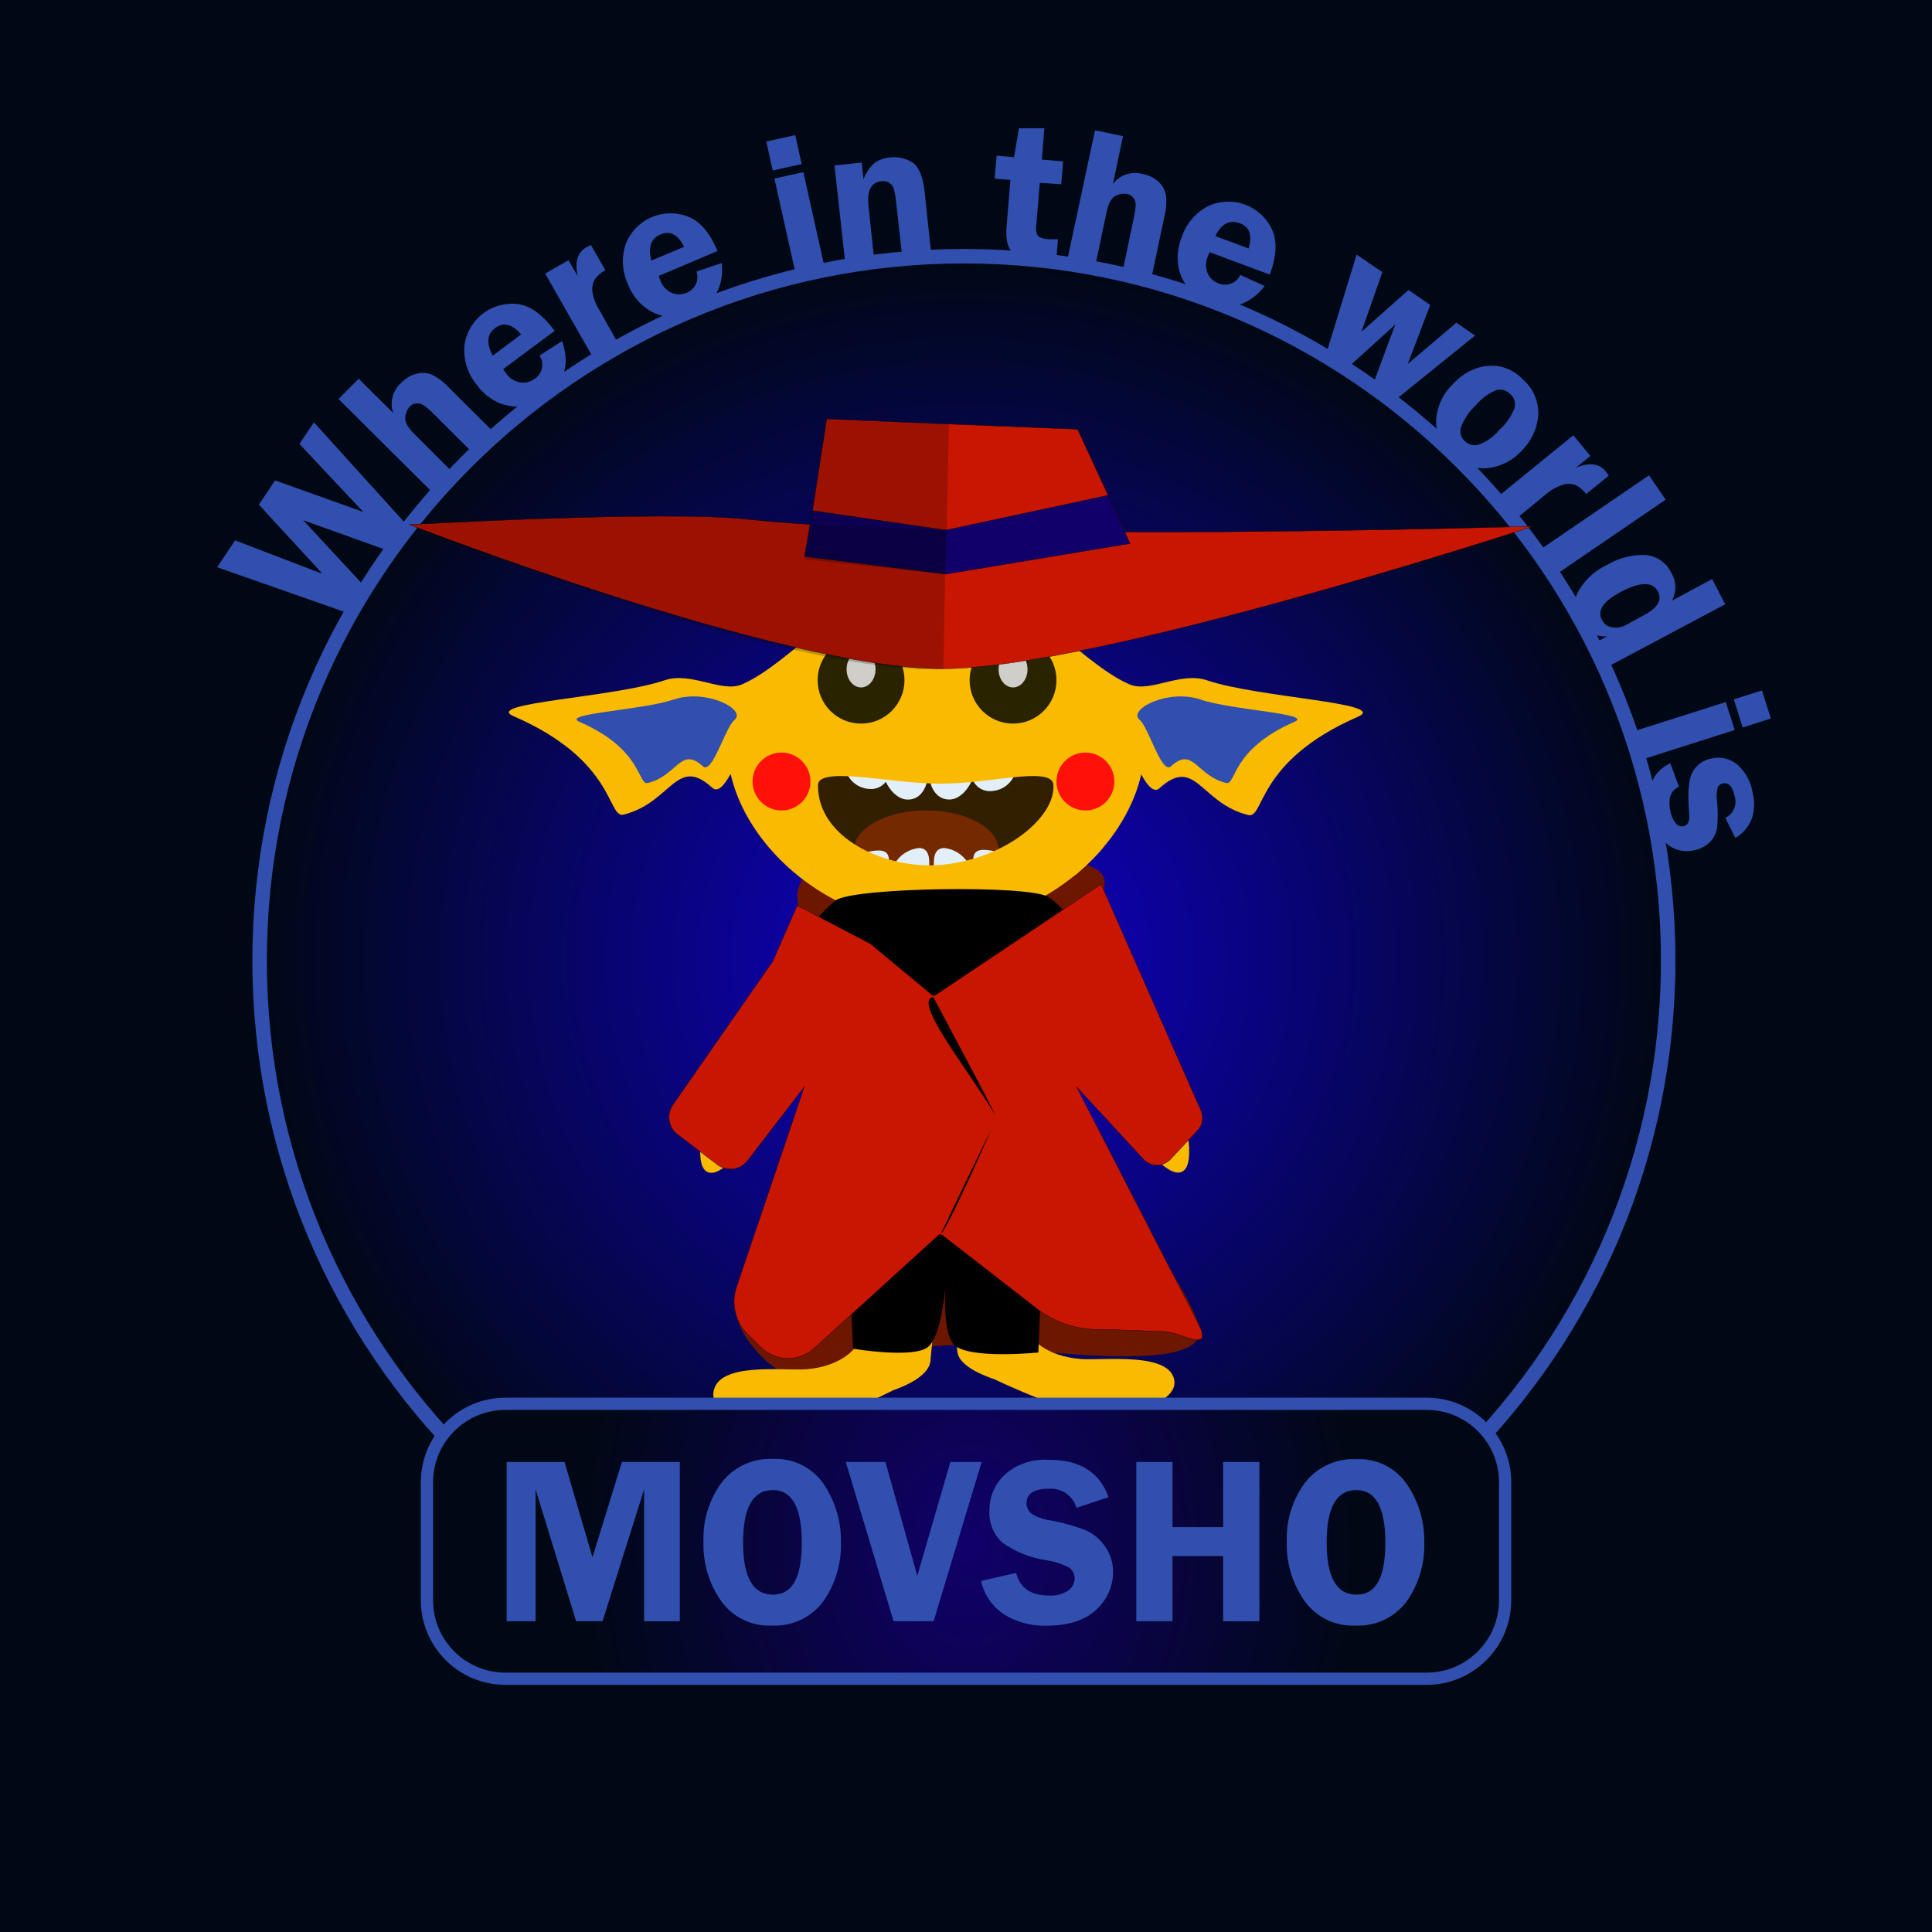
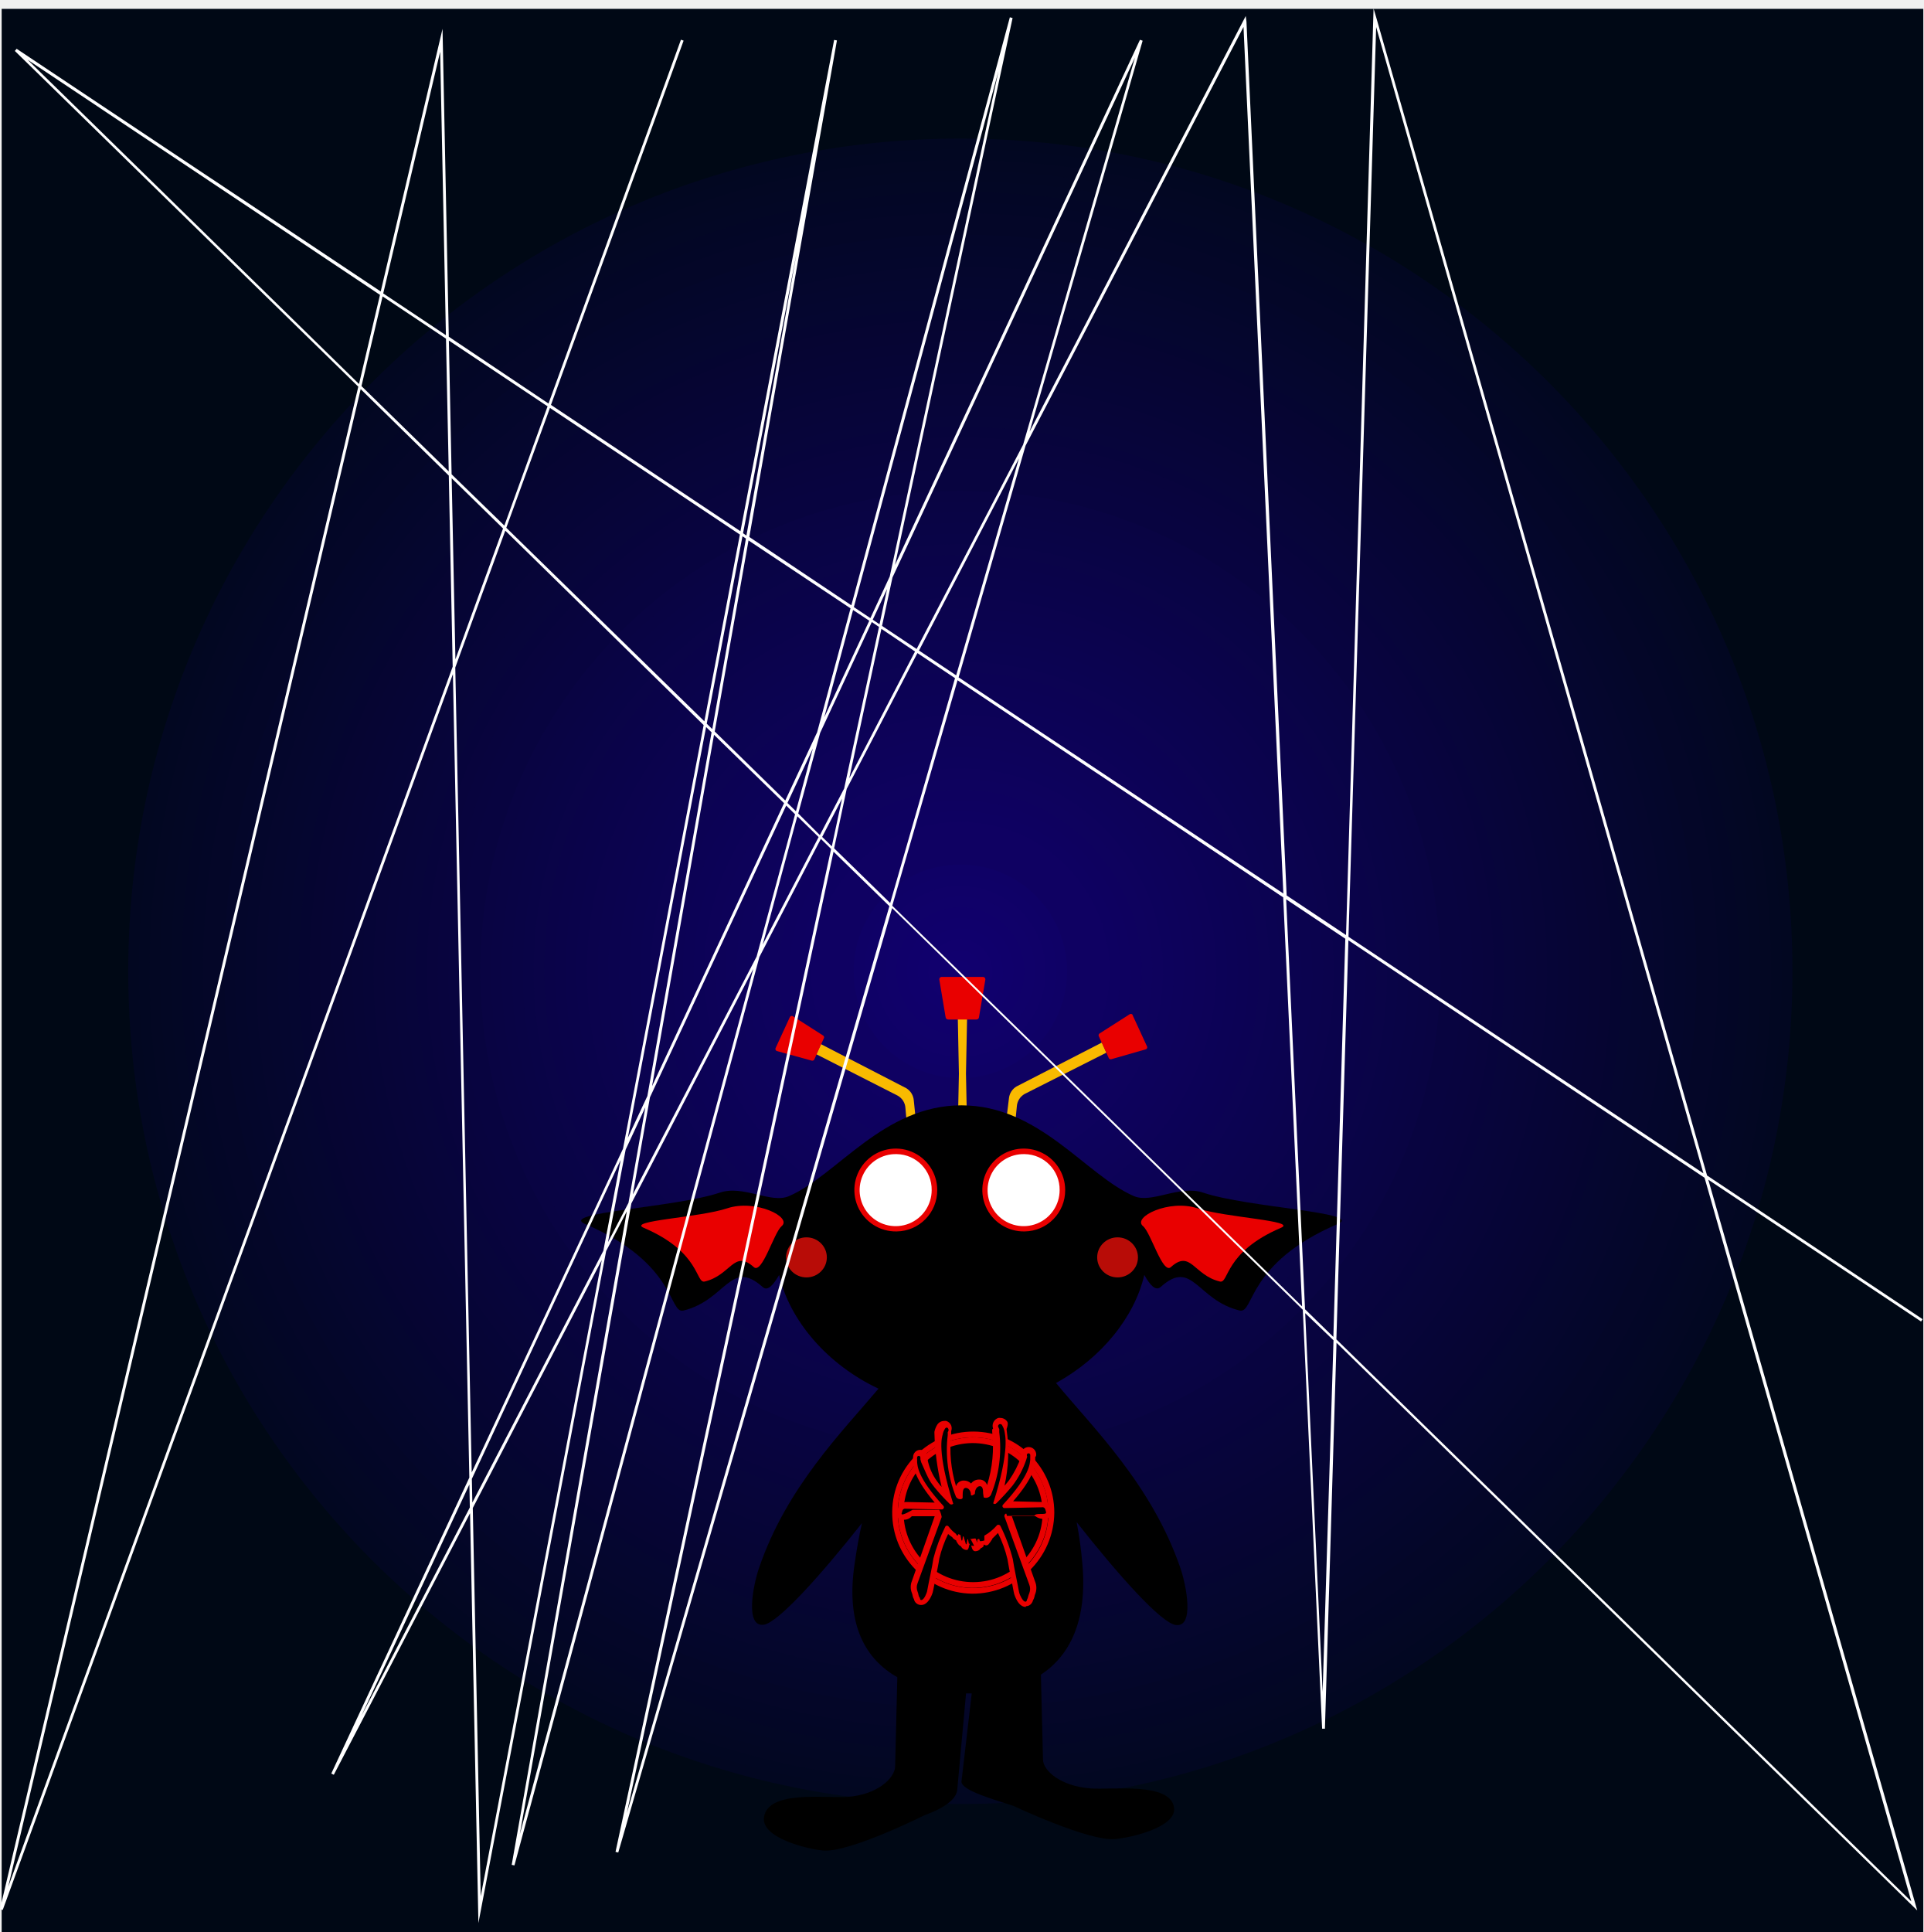
- <svg xmlns="http://www.w3.org/2000/svg" width="266.94" height="266.94" viewBox="0 0 266.94 266.94">
+ <svg xmlns="http://www.w3.org/2000/svg" width="266.94" height="268.11" viewBox="0 0 266.94 268.11">
  <defs>
-     <radialGradient id="a" cx="133.18" cy="132.71" r="97.11" gradientTransform="translate(-0.27 -0.27)" gradientUnits="userSpaceOnUse">
-       <stop offset="0" stop-color="#1100cd" />
-       <stop offset="1" stop-color="#000815" />
-     </radialGradient>
-     <clipPath id="b">
-       <path d="M166.78,94c-3.72-1.26-7.92,1.79-10.74.55-7.49-3.29-14.62-14.29-26.75-14.29s-19.26,11-26.75,14.29c-2.83,1.24-7-1.81-10.74-.55-7,2.38-25.1,3.1-20.85,4.95,14.23,6.18,12.93,14.17,15.22,13.6,6.62-1.65,7.28-8.24,12.24-3.71.77.7,1.64-.29,2.54-1.9,1.61,7.13,7.46,14.09,15.41,17.9-5.61,6.74-14.26,15.54-18.53,28.27-.87,2.57-2.23,9.31.7,8.92,2.29-.3,8.81-7.73,15.25-16-.44,2-.81,4.14-1.14,6.3-1.47,9.7,1.71,15.15,6.6,18-.09,3.84-.26,11-.32,14,0,1.88-2.78,4.48-7.44,4.85-3.27.26-12.35-1.08-12.91,3.21-.43,3.27,6.65,5,9.14,5.23,4.06.39,15.77-5.56,15.77-5.56,3.1-1.09,4.93-2.53,5.07-4L130,172.84h.88l1.4,13.93c.14,1.39,2,2.75,5.07,3.78,0,0,11.71,5.6,15.76,5.22,2.49-.23,9.57-1.87,9.15-5-.56-4-9.64-2.77-12.91-3-4.66-.34-7.39-2.79-7.43-4.57-.07-2.83-.23-9.79-.31-13.37,4.42-3,7.23-8.39,6.42-17.52a62.8,62.8,0,0,0-.91-6.5c6.49,8.34,13.1,15.89,15.4,16.19,2.94.39,1.57-6.35.71-8.92C158.79,139.85,149.52,130.85,144,124c7.06-3.94,12.18-10.39,13.68-17,.89,1.61,1.77,2.6,2.53,1.9,5-4.53,5.63,2.06,12.24,3.71,2.3.57,1-7.42,15.22-13.6C191.87,97.11,173.79,96.39,166.78,94Z" fill="#f9ba00" />
+     <clipPath id="a">
+       <rect x="0.23" y="1.23" width="266.71" height="266.88" fill="none" />
    </clipPath>
-     <clipPath id="c">
-       <path d="M146.08,108.52c.21,4.88-7.18,10.77-16.11,11.51-7.69.63-17.48-3.71-17.48-11.51,0-3.59,9.77-.77,17.48-.77S145.92,104.93,146.08,108.52Z" fill="#321f00" stroke="#f9ba00" stroke-miterlimit="10" stroke-width="1.05" />
-     </clipPath>
-     <radialGradient id="d" cx="128.37" cy="219.04" r="55.03" gradientTransform="translate(8.15 -58.03) scale(0.98 1.24)" gradientUnits="userSpaceOnUse">
-       <stop offset="0" stop-color="#11006a" />
-       <stop offset="1" stop-color="#000815" />
-     </radialGradient>
  </defs>
-   <rect width="266.94" height="266.94" fill="#f7f7f7" />
-   <rect width="266.94" height="266.94" fill="#000815" />
-   <circle cx="133.18" cy="132.71" r="97.31" stroke="#314fae" stroke-miterlimit="10" stroke-width="2" fill="url(#a)" />
-   <path d="M43.37,58.35,56.28,72.61,53.9,76.18l-12-4.3,8.62,9.31-2.37,3.55L30,78.37l2.48-3.71,10.9,4.18.58.21.56.19-8.75-9.51L38,66.37,50.2,70.74c-.16-.18-.44-.48-.83-.88l-8-8.52Z" fill="#314fae" />
-   <path d="M49.56,52.33l4.77,4.74a3.87,3.87,0,0,1,1.1-4.17,4.42,4.42,0,0,1,2.11-1.26,3.36,3.36,0,0,1,2.09.11,7.69,7.69,0,0,1,2.28,1.69l6.46,6.43L65.5,62.76,60,57.27A10.21,10.21,0,0,0,58.54,56a1.53,1.53,0,0,0-1-.26,1.38,1.38,0,0,0-.93.44A2.41,2.41,0,0,0,56,57.67c-.08.64.35,1.41,1.27,2.32l5.52,5.5L60,68.29,46.77,55.13Z" fill="#314fae" />
-   <path d="M76.64,45.71,69.52,51l.37.53a2.93,2.93,0,0,0,2,1.31,2.61,2.61,0,0,0,2-.52,2.31,2.31,0,0,0,.66-3.2l3.12-2q1.62,4.76-2.17,7.59a6.91,6.91,0,0,1-3.3,1.43,6.61,6.61,0,0,1-3.35-.51,7.42,7.42,0,0,1-3-2.49,7.52,7.52,0,0,1-1.68-5.39,6.64,6.64,0,0,1,7.46-5.73Q74.19,42.41,76.64,45.71Zm-8.55,3.43L72,46.2q-1.86-2.16-3.58-.88T68.09,49.14Z" fill="#314fae" />
-   <path d="M85.6,47.8l-3.43,2-6.85-12,3.23-1.85,1.28,2.23c-.45-1.94-.06-3.27,1.16-4q.27-.15.66-.33l2,3.49a4,4,0,0,0-1.49,1.29,2.81,2.81,0,0,0-.3,1.75,6.76,6.76,0,0,0,1,2.54Z" fill="#314fae" />
-   <path d="M99.14,34.68,91,38.13c.08.23.16.43.23.59a2.9,2.9,0,0,0,1.59,1.75,2.65,2.65,0,0,0,2,0,2.32,2.32,0,0,0,1.41-2.95l3.5-1.18q.44,5-3.92,6.84a7.05,7.05,0,0,1-3.55.6,6.55,6.55,0,0,1-3.13-1.3,7.34,7.34,0,0,1-2.34-3.14,7.52,7.52,0,0,1-.33-5.63,6.64,6.64,0,0,1,8.61-3.78Q97.54,30.89,99.14,34.68ZM90,36l4.52-1.9q-1.28-2.55-3.26-1.71T90,36Z" fill="#314fae" />
-   <path d="M109.88,18.67l.88,4-4,.88-.88-4ZM111,23.78l3,13.48-4,.88-3-13.47Z" fill="#314fae" />
-   <path d="M128.69,35.31l-4,.44L123.82,28a11,11,0,0,0-.31-1.9,1.57,1.57,0,0,0-1.72-1.07c-1.43.15-2,1.28-1.8,3.38l.82,7.71-4,.43L115.3,22.86l3.76-.4.25,2.32a5.32,5.32,0,0,1,1.62-2.33,4.14,4.14,0,0,1,1.92-.68,4.68,4.68,0,0,1,3.27.71c.87.62,1.41,2,1.63,4Z" fill="#314fae" />
-   <path d="M143.67,25.26l-.49,5.82a2.28,2.28,0,0,0,.21,1.48c.19.26.69.43,1.5.5.37,0,.8,0,1.29,0l-.25,3a18.28,18.28,0,0,1-2.57.09,5.37,5.37,0,0,1-3.52-1.28c-.65-.71-.91-1.91-.76-3.61l.53-6.4-2.18-.19.27-3.16,2.41.21.67-4,3.52,0-.36,4.33,2.95.25-.26,3.16Z" fill="#314fae" />
-   <path d="M155.16,18.81l-1.38,6.58a3.87,3.87,0,0,1,4.1-1.35,4.44,4.44,0,0,1,2.21,1.09,3.36,3.36,0,0,1,1,1.81,7.65,7.65,0,0,1-.18,2.83l-1.88,8.92-4-.83,1.6-7.63a11.25,11.25,0,0,0,.29-1.89,1.64,1.64,0,0,0-.31-1,1.42,1.42,0,0,0-.88-.54,2.51,2.51,0,0,0-1.61.27c-.57.29-1,1.07-1.25,2.34l-1.6,7.62-3.87-.81L151.3,18Z" fill="#314fae" />
-   <path d="M175.44,37.94l-8.33-3.1-.24.6a3,3,0,0,0,0,2.36,2.64,2.64,0,0,0,1.5,1.36,2.32,2.32,0,0,0,3-1.18l3.37,1.54q-3.12,3.94-7.55,2.3a7,7,0,0,1-3-2,6.54,6.54,0,0,1-1.39-3.09,7.46,7.46,0,0,1,.45-3.89,7.5,7.5,0,0,1,3.61-4.33,6.65,6.65,0,0,1,8.87,3.15C176.49,33.27,176.39,35.37,175.44,37.94Zm-7.52-5.32,4.6,1.71q.81-2.73-1.2-3.48C169.89,30.32,168.75,30.91,167.92,32.62Z" fill="#314fae" />
-   <path d="M203.81,46.36l-11.22,9.06-3-2,3.19-8.58L186,51,183.2,49l4.24-13.82L191,37.6l-2.89,8.24,6.5-5.78,3,2.08-3.11,8.15,6.72-5.7Z" fill="#314fae" />
-   <path d="M210.43,52.44a6.16,6.16,0,0,1,2.11,4.9,7.71,7.71,0,0,1-2.31,4.95,7.36,7.36,0,0,1-4.87,2.4,6.23,6.23,0,0,1-4.93-1.92,6,6,0,0,1-2-4.73,7.59,7.59,0,0,1,2.34-5,7.92,7.92,0,0,1,3.17-2.14,6.63,6.63,0,0,1,3.3-.27A6.19,6.19,0,0,1,210.43,52.44Zm-1.77,2a2,2,0,0,0-1.88-.56,7.34,7.34,0,0,0-2.9,2.15,8.05,8.05,0,0,0-2,2.92,1.85,1.85,0,0,0,.51,2,2,2,0,0,0,1.84.51,6.46,6.46,0,0,0,2.87-2,8,8,0,0,0,2.15-3.05A1.88,1.88,0,0,0,208.66,54.43Z" fill="#314fae" />
-   <path d="M209.17,71.92l-2.49-3.07,10.7-8.71L219.74,63l-2,1.62q2.76-1.14,4.1.5c.13.16.27.36.44.6l-3.12,2.54A4,4,0,0,0,217.65,67a2.72,2.72,0,0,0-1.77,0,6.67,6.67,0,0,0-2.35,1.35Z" fill="#314fae" />
-   <path d="M212.43,76.2l15.41-10.53,2.3,3.37L214.73,79.56Z" fill="#314fae" />
-   <path d="M238.37,83.49,221.9,92.25l-1.77-3.32,1.91-1a4.25,4.25,0,0,1-3.95-2.21,4.19,4.19,0,0,1,0-4.06,8.86,8.86,0,0,1,3.94-3.6,9.57,9.57,0,0,1,5.38-1.37,4.34,4.34,0,0,1,3.52,2.47A3.87,3.87,0,0,1,231,83l5.57-3ZM227.13,85q2.87-1.53,1.94-3.28c-.74-1.38-2.46-1.36-5.16.08-2.41,1.28-3.26,2.57-2.57,3.87a1.91,1.91,0,0,0,1.35,1,3.09,3.09,0,0,0,2.16-.42Z" fill="#314fae" />
-   <path d="M239.68,100.86l-13.16,4.2-1.23-3.88L238.44,97Zm5-1.59-3.89,1.24-1.23-3.88,3.88-1.24Z" fill="#314fae" />
-   <path d="M239.77,115.78,238.39,113a2.48,2.48,0,0,0,1.28-3c-.28-1.34-.83-1.92-1.64-1.75a1,1,0,0,0-.7.53,4.86,4.86,0,0,0-.08,2,18.17,18.17,0,0,1,0,3.57,3.62,3.62,0,0,1-1,2,4.21,4.21,0,0,1-2.21,1.14,4.29,4.29,0,0,1-3.73-.88,6.94,6.94,0,0,1-2.24-4.16q-1.08-5.16,2.71-7l1.2,3.25c-1.16.53-1.55,1.66-1.19,3.38a3.63,3.63,0,0,0,.7,1.6,1.11,1.11,0,0,0,1.1.48c.63-.13.89-.71.8-1.75q-.36-4.2.44-5.71a3.7,3.7,0,0,1,2.69-1.91,4.07,4.07,0,0,1,3.5.83,6.49,6.49,0,0,1,2.14,3.94,6.3,6.3,0,0,1-.13,3.6A5.32,5.32,0,0,1,239.77,115.78Z" fill="#314fae" />
-   <path d="M147.77,145.84c0,12.83,14.95,28.46,17.84,37.14,2.61,7.81-25.45,2.89-33.76,2.89-7.17,0-13,2.9-23.15,3.86-1.42.14-8.89-6.08-6.75-11.57,6.75-17.37,13.51-17.37,14-34.25.32-11.4-8.73-18.23-4.82-22.66,1.71-2,29.26-4.66,37.13-2.41C158.38,121.73,147.77,123.34,147.77,145.84Z" fill="#6d1600" />
-   <path d="M166.78,94c-3.72-1.26-7.92,1.79-10.74.55-7.49-3.29-14.62-14.29-26.75-14.29s-19.26,11-26.75,14.29c-2.83,1.24-7-1.81-10.74-.55-7,2.38-25.1,3.1-20.85,4.95,14.23,6.18,12.93,14.17,15.22,13.6,6.62-1.65,7.28-8.24,12.24-3.71.77.7,1.64-.29,2.54-1.9,1.61,7.13,7.46,14.09,15.41,17.9-5.61,6.74-14.26,15.54-18.53,28.27-.87,2.57-2.23,9.31.7,8.92,2.29-.3,8.81-7.73,15.25-16-.44,2-.81,4.14-1.14,6.3-1.47,9.7,1.71,15.15,6.6,18-.09,3.84-.26,11-.32,14,0,1.88-2.78,4.48-7.44,4.85-3.27.26-12.35-1.08-12.91,3.21-.43,3.27,6.65,5,9.14,5.23,4.06.39,15.77-5.56,15.77-5.56,3.1-1.09,4.93-2.53,5.07-4L130,172.84h.88l1.4,13.93c.14,1.39,2,2.75,5.07,3.78,0,0,11.71,5.6,15.76,5.22,2.49-.23,9.57-1.87,9.15-5-.56-4-9.64-2.77-12.91-3-4.66-.34-7.39-2.79-7.43-4.57-.07-2.83-.23-9.79-.31-13.37,4.42-3,7.23-8.39,6.42-17.52a62.8,62.8,0,0,0-.91-6.5c6.49,8.34,13.1,15.89,15.4,16.19,2.94.39,1.57-6.35.71-8.92C158.79,139.85,149.52,130.85,144,124c7.06-3.94,12.18-10.39,13.68-17,.89,1.61,1.77,2.6,2.53,1.9,5-4.53,5.63,2.06,12.24,3.71,2.3.57,1-7.42,15.22-13.6C191.87,97.11,173.79,96.39,166.78,94Z" fill="#f9ba00" />
-   <g clip-path="url(#b)">
-     <path d="M126.62,83,150,168a1.5,1.5,0,0,0,2.94-.41L152.23,108c0-1.92-3.17-1.91-3.26,0l-2.6,54h3.26l2.9-65.17c.12-2.71-6.45-1.58-1.26,3.35l-2.22,58.12c-6.3,5.25.45,6.46.58,3.7l2.6-54H149l.74,58.65,3.2-.4-23.14-84c-.51-1.86-3.66-1.07-3.15.79Z" fill="#f9ba00" />
+   <g clip-path="url(#a)">
+     <rect x="0.23" width="266.71" height="268.11" fill="#000815" />
+     <ellipse cx="133.29" cy="134.79" rx="115.49" ry="115.56" fill="#020721" />
+     <ellipse cx="133.29" cy="134.79" rx="114.01" ry="114.08" fill="#020722" />
+     <ellipse cx="133.29" cy="134.79" rx="112.53" ry="112.59" fill="#030723" />
+     <ellipse cx="133.29" cy="134.79" rx="111.05" ry="111.11" fill="#030724" />
+     <ellipse cx="133.29" cy="134.79" rx="109.56" ry="109.63" fill="#030725" />
+     <ellipse cx="133.29" cy="134.79" rx="108.08" ry="108.15" fill="#030626" />
+     <ellipse cx="133.29" cy="134.79" rx="106.6" ry="106.67" fill="#030627" />
+     <ellipse cx="133.29" cy="134.79" rx="105.12" ry="105.19" fill="#040628" />
+     <ellipse cx="133.29" cy="134.79" rx="102.16" ry="102.22" fill="#04062a" />
+     <ellipse cx="133.29" cy="134.79" rx="100.68" ry="100.74" fill="#04062b" />
+     <ellipse cx="133.29" cy="134.79" rx="99.2" ry="99.26" fill="#04062c" />
+     <ellipse cx="133.29" cy="134.79" rx="97.72" ry="97.78" fill="#05062d" />
+     <ellipse cx="133.29" cy="134.79" rx="96.24" ry="96.3" fill="#05062e" />
+     <ellipse cx="133.29" cy="134.79" rx="94.76" ry="94.82" fill="#05062f" />
+     <ellipse cx="133.29" cy="134.79" rx="93.28" ry="93.33" fill="#050630" />
+     <ellipse cx="133.29" cy="134.79" rx="91.8" ry="91.85" fill="#050531" />
+     <ellipse cx="133.29" cy="134.79" rx="90.32" ry="90.37" fill="#060532" />
+     <ellipse cx="133.29" cy="134.79" rx="88.84" ry="88.89" fill="#060533" />
+     <ellipse cx="133.29" cy="134.79" rx="87.36" ry="87.41" fill="#060534" />
+     <ellipse cx="133.29" cy="134.79" rx="85.87" ry="85.93" fill="#060535" />
+     <ellipse cx="133.29" cy="134.79" rx="84.39" ry="84.45" fill="#060536" />
+     <ellipse cx="133.29" cy="134.79" rx="82.91" ry="82.96" fill="#060537" />
+     <ellipse cx="133.29" cy="134.79" rx="81.43" ry="81.48" fill="#070538" />
+     <ellipse cx="133.29" cy="134.79" rx="79.95" ry="80" fill="#070539" />
+     <ellipse cx="133.29" cy="134.79" rx="78.47" ry="78.52" fill="#07053a" />
+     <ellipse cx="133.29" cy="134.79" rx="76.99" ry="77.04" fill="#07053b" />
+     <ellipse cx="133.29" cy="134.79" rx="75.51" ry="75.56" fill="#07043c" />
+     <ellipse cx="133.29" cy="134.79" rx="74.03" ry="74.08" fill="#08043d" />
+     <ellipse cx="133.29" cy="134.79" rx="72.55" ry="72.59" fill="#08043e" />
+     <ellipse cx="133.29" cy="134.79" rx="71.07" ry="71.11" fill="#08043f" />
+     <ellipse cx="133.29" cy="134.79" rx="69.59" ry="69.63" fill="#080440" />
+     <ellipse cx="133.29" cy="134.79" rx="66.63" ry="66.67" fill="#090443" />
+     <ellipse cx="133.29" cy="134.79" rx="65.15" ry="65.19" fill="#090444" />
+     <ellipse cx="133.29" cy="134.79" rx="63.67" ry="63.7" fill="#090445" />
+     <ellipse cx="133.29" cy="134.79" rx="62.19" ry="62.22" fill="#090446" />
+     <ellipse cx="133.29" cy="134.79" rx="60.7" ry="60.74" fill="#090447" />
+     <ellipse cx="133.29" cy="134.79" rx="59.22" ry="59.26" fill="#0a0448" />
+     <ellipse cx="133.29" cy="134.79" rx="57.74" ry="57.78" fill="#0a0349" />
+     <ellipse cx="133.29" cy="134.79" rx="56.26" ry="56.3" fill="#0a034a" />
+     <ellipse cx="133.29" cy="134.79" rx="54.78" ry="54.82" fill="#0a034b" />
+     <ellipse cx="133.29" cy="134.79" rx="53.3" ry="53.33" fill="#0a034c" />
+     <ellipse cx="133.29" cy="134.79" rx="51.82" ry="51.85" fill="#0b034d" />
+     <ellipse cx="133.29" cy="134.79" rx="50.34" ry="50.37" fill="#0b034e" />
+     <ellipse cx="133.29" cy="134.79" rx="48.86" ry="48.89" fill="#0b034f" />
+     <ellipse cx="133.29" cy="134.79" rx="47.38" ry="47.41" fill="#0b0350" />
+     <ellipse cx="133.29" cy="134.79" rx="45.9" ry="45.93" fill="#0b0351" />
+     <ellipse cx="133.29" cy="134.79" rx="44.42" ry="44.45" fill="#0b0352" />
+     <ellipse cx="133.29" cy="134.79" rx="42.94" ry="42.96" fill="#0c0353" />
+     <ellipse cx="133.29" cy="134.79" rx="41.46" ry="41.48" fill="#0c0254" />
+     <ellipse cx="133.29" cy="134.79" rx="39.98" ry="40" fill="#0c0255" />
+     <ellipse cx="133.29" cy="134.79" rx="38.5" ry="38.52" fill="#0c0256" />
+     <ellipse cx="133.29" cy="134.79" rx="37.02" ry="37.04" fill="#0c0257" />
+     <ellipse cx="133.29" cy="134.79" rx="35.53" ry="35.56" fill="#0d0258" />
+     <ellipse cx="133.29" cy="134.79" rx="34.05" ry="34.07" fill="#0d0259" />
+     <ellipse cx="133.29" cy="134.79" rx="32.57" ry="32.59" fill="#0d025a" />
+     <ellipse cx="133.29" cy="134.79" rx="31.09" ry="31.11" fill="#0d025b" />
+     <ellipse cx="133.29" cy="134.79" rx="29.61" ry="29.63" fill="#0d025c" />
+     <ellipse cx="133.29" cy="134.79" rx="28.13" ry="28.15" fill="#0e025d" />
+     <ellipse cx="133.29" cy="134.79" rx="26.65" ry="26.67" fill="#0e025e" />
+     <ellipse cx="133.29" cy="134.79" rx="25.17" ry="25.19" fill="#0e015f" />
+     <ellipse cx="133.29" cy="134.79" rx="23.69" ry="23.7" fill="#0e0160" />
+     <ellipse cx="133.29" cy="134.79" rx="22.21" ry="22.22" fill="#0e0161" />
+     <ellipse cx="133.29" cy="134.79" rx="20.73" ry="20.74" fill="#0f0162" />
+     <ellipse cx="133.29" cy="134.79" rx="14.81" ry="14.82" fill="#0f0166" />
+     <ellipse cx="133.29" cy="134.79" rx="13.33" ry="13.33" fill="#0f0167" />
+     <ellipse cx="133.29" cy="134.79" rx="11.84" ry="11.85" fill="#100168" />
+     <ellipse cx="133.29" cy="134.79" rx="10.36" ry="10.37" fill="#100169" />
+     <ellipse cx="133.29" cy="134.79" rx="8.88" ry="8.89" fill="#10006a" />
+     <ellipse cx="133.29" cy="134.79" rx="7.4" ry="7.41" fill="#10006b" />
+     <circle cx="133.29" cy="134.79" r="5.92" fill="#10006c" />
+     <circle cx="133.29" cy="134.79" r="4.44" fill="#11006d" />
+     <circle cx="133.29" cy="134.79" r="2.96" fill="#11006e" />
+     <circle cx="133.29" cy="134.79" r="1.48" fill="#11006f" />
  </g>
-   <path d="M97.12,105.88c-3.09-2.82-3.5,1.28-7.61,2.3-1.42.36-.62-4.6-9.45-8.45-2.64-1.14,8.59-1.59,13-3.07,4.52-1.54,10.15,1.38,8.42,2.82C100.2,100.5,98.41,107.06,97.12,105.88Z" fill="#314fae" />
-   <path d="M161.79,105.88c3.08-2.82,3.5,1.28,7.61,2.3,1.42.36.61-4.6,9.45-8.45,2.64-1.14-8.6-1.59-12.95-3.07-4.52-1.54-10.16,1.38-8.42,2.82C158.71,100.5,160.5,107.06,161.79,105.88Z" fill="#314fae" />
-   <path d="M145,151.61c0-9.83-6.38-23.23-14.49-23.23s-14.85,13.4-14.85,23.23,6.57,17.8,14.67,17.8S145,161.44,145,151.61Z" fill="#314fae" />
-   <path d="M146.08,108.52c.21,4.88-7.18,10.77-16.11,11.51-7.69.63-17.48-3.71-17.48-11.51,0-3.59,9.77-.77,17.48-.77S145.92,104.93,146.08,108.52Z" fill="#321f00" />
-   <g clip-path="url(#c)">
-     <ellipse cx="127.97" cy="117.47" rx="10" ry="5.5" fill="#742900" />
-     <path d="M122.91,106.44a2.55,2.55,0,0,1-2.77,2.57,3.62,3.62,0,0,1-3.41-3.12c0-1.14.53-1.51,2.54-1.51S122.91,105.31,122.91,106.44Z" fill="#e2eff9" />
-     <path d="M128.18,107.19c0,1.14-.73,3.29-2.74,3.29s-3.44-2.71-3.44-3.85.53-1.5,2.54-1.5S128.18,106.05,128.18,107.19Z" fill="#e2eff9" />
-     <path d="M140.78,119.9c0-1.14-2.88-2.48-4.89-2.48s-1.29,1.9-1.29,3,.53,1.51,2.54,1.51S140.78,121,140.78,119.9Z" fill="#e2eff9" />
-     <path d="M128.29,121.17c0-1.14.68-4-1.33-4a4.44,4.44,0,0,0-3.85,3.45c0,1.13.53,1.5,2.54,1.5S128.29,122.31,128.29,121.17Z" fill="#e2eff9" />
-     <path d="M129.13,121.17c0-1.14-.67-4,1.34-4a4.44,4.44,0,0,1,3.85,3.45c0,1.13-.53,1.5-2.54,1.5S129.13,122.31,129.13,121.17Z" fill="#e2eff9" />
-     <path d="M128.41,107.18c0,1.14.73,3.29,2.74,3.29s3.44-2.7,3.44-3.84-.53-1.51-2.54-1.51S128.41,106,128.41,107.18Z" fill="#e2eff9" />
-     <path d="M116.52,120c0-1.14,2.88-2.49,4.89-2.49s1.29,1.9,1.29,3-.53,1.51-2.54,1.51S116.52,121.16,116.52,120Z" fill="#e2eff9" />
-     <path d="M134.21,106.74A2.54,2.54,0,0,0,137,109.3a3.62,3.62,0,0,0,3.41-3.12c0-1.14-.53-1.51-2.54-1.51S134.21,105.6,134.21,106.74Z" fill="#e2eff9" />
+   <path d="M125.93,156.8l-.26-3a2.11,2.11,0,0,0-1.07-1.75l-11.3-5.75.62-1.41L125.76,151a2.18,2.18,0,0,1,1.07,1.73l.39,3.81Z" fill="#f9ba00" />
+   <polygon points="134.24 157.22 132.92 157.22 133.09 149 132.92 140.49 134.24 140.49 134.07 149 134.24 157.22" fill="#f9ba00" />
+   <path d="M140.8,156.9l.33-3.37a2.15,2.15,0,0,1,1.07-1.71l11.36-5.74-.63-1.4-11.84,6.09a2.18,2.18,0,0,0-1.06,1.68l-.5,4.1Z" fill="#f9ba00" />
+   <path d="M135.53,141.48h-3.92a.36.36,0,0,1-.36-.28l-.88-5.26a.33.33,0,0,1,.28-.37h5.76a.33.33,0,0,1,.35.31v.06l-.89,5.26A.35.35,0,0,1,135.53,141.48Z" fill="#e90000" />
+   <path d="M153.87,146.79l-1.37-3a.3.3,0,0,1,.11-.37l4.18-2.67a.3.3,0,0,1,.41.08l0,.05,2,4.34a.29.29,0,0,1-.15.39h0L154.21,147A.3.3,0,0,1,153.87,146.79Z" fill="#e90000" />
+   <path d="M113,147.07l1.35-3a.28.28,0,0,0-.11-.37l-4.18-2.67a.31.31,0,0,0-.42.09s0,0,0,0l-2,4.34a.31.31,0,0,0,.16.39h0l4.8,1.32A.34.34,0,0,0,113,147.07Z" fill="#e90000" />
+   <path d="M167,165.51c-3.33-1.12-7.11,1.55-9.62.48-6.7-2.9-13.08-12.6-23.94-12.6s-17.24,9.7-23.93,12.6c-2.54,1.1-6.32-1.6-9.62-.48-6.27,2.1-22.46,2.73-18.66,4.36,12.73,5.44,11.57,12.5,13.63,12,5.92-1.45,6.51-7.27,11-3.26.68.61,1.47-.27,2.28-1.68,1.43,6.28,6.67,12.44,13.79,15.78-5,5.94-12.78,13.7-16.58,24.88-.79,2.28-2,8.22.64,7.88,2-.27,7.89-6.83,13.64-14.1-.4,1.78-.73,3.64-1,5.55-1.32,8.55,1.52,13.35,5.91,15.83-.08,3.38-.23,9.72-.3,12.33,0,1.66-2.47,4-6.65,4.28-2.93.22-11-1-11.56,2.83-.38,2.88,6,4.4,8.19,4.61,3.63.35,14.1-4.9,14.1-4.9,2.78-1,4.42-2.23,4.54-3.53L134.08,235h.79l-1.43,12.28c.12,1.22,4.45,2.42,7.22,3.33,0,0,10.47,4.94,14.11,4.61,2.23-.21,8.56-1.65,8.18-4.37-.5-3.57-8.62-2.45-11.55-2.66-4.16-.3-6.61-2.45-6.64-4-.07-2.49-.21-8.62-.29-11.79,3.95-2.6,6.48-7.39,5.75-15.44a55.19,55.19,0,0,0-.79-5.73c5.8,7.35,11.71,14,13.77,14.28,2.63.34,1.42-5.6.64-7.88-4-11.66-12.28-19.63-17.27-25.71,6.32-3.47,10.91-9.17,12.25-15,.78,1.41,1.57,2.29,2.27,1.68,4.44-4,5,1.81,10.95,3.26,2.06.51.89-6.54,13.62-12C189.44,168.24,173.25,167.61,167,165.51Z" />
+   <path d="M104.62,175.84c-2.77-2.49-3.16,1.13-6.81,2-1.28.31-.55-4.07-8.46-7.45-2.37-1,7.69-1.41,11.59-2.71s9.08,1.22,7.54,2.48C107.39,171.1,105.78,176.87,104.62,175.84Z" fill="#e90000" />
+   <path d="M162.51,175.84c2.76-2.49,3.16,1.13,6.8,2,1.28.31.56-4.07,8.47-7.45,2.36-1-7.69-1.41-11.59-2.71s-9.09,1.22-7.54,2.48C159.75,171.1,161.36,176.87,162.51,175.84Z" fill="#e90000" />
+   <ellipse cx="124.45" cy="165.15" rx="5.25" ry="5.37" fill="#fff" />
+   <path d="M124.45,170.89a5.75,5.75,0,1,1,5.63-5.74A5.7,5.7,0,0,1,124.45,170.89Zm0-10.73a5,5,0,1,0,4.86,5A4.93,4.93,0,0,0,124.45,160.16Z" fill="#e90000" />
+   <ellipse cx="142.21" cy="165.15" rx="5.25" ry="5.37" fill="#fff" />
+   <path d="M142.21,170.89a5.75,5.75,0,1,1,5.63-5.74A5.7,5.7,0,0,1,142.21,170.89Zm0-10.73a5,5,0,1,0,4.86,5A4.93,4.93,0,0,0,142.21,160.16Z" fill="#e90000" />
+   <g opacity="0.72">
+     <ellipse cx="111.93" cy="174.49" rx="2.83" ry="2.78" fill="#ff110a" />
+     <ellipse cx="155.11" cy="174.49" rx="2.83" ry="2.78" fill="#ff110a" />
  </g>
-   <path d="M146.08,108.52c.21,4.88-7.18,10.77-16.11,11.51-7.69.63-17.48-3.71-17.48-11.51,0-3.59,9.77-.77,17.48-.77S145.92,104.93,146.08,108.52Z" fill="none" stroke="#f9ba00" stroke-miterlimit="10" stroke-width="1.05" />
-   <circle cx="118.97" cy="93.98" r="6" fill="#2a2300" />
-   <ellipse cx="118.97" cy="92.48" rx="2" ry="2.5" fill="#e9e9e9" opacity="0.86" />
-   <circle cx="139.97" cy="93.98" r="6" fill="#2a2300" />
-   <ellipse cx="139.97" cy="92.48" rx="2" ry="2.5" fill="#e9e9e9" opacity="0.86" />
-   <circle cx="107.98" cy="107.98" r="4" fill="#ff110a" />
-   <circle cx="149.97" cy="107.98" r="4" fill="#ff110a" />
-   <path d="M117.87,186.35s8.35,1.4,10.35-.24c2.34-1.92,2.67-11.81,2.67-11.81s-1.17,9.61,1,11.57,11.58,1,11.58,1l.82-20.4-27.44-1Z" />
-   <path d="M148.73,152.42c0,16.24-8.95,18-18.81,18s-16.88-1.78-16.88-18-6.75-20.39,2.42-28c2.16-1.8,26.87-2.2,29.41-.47C152.59,129.18,148.73,140.85,148.73,152.42Z" />
-   <path d="M120.28,130.41l-10.13-5.3-3.38,7.71L93,152.62a3,3,0,0,0,.65,4.15l5.42,4.12a3,3,0,0,0,4.24-.56l7.81-10.15-9.35,27.63a6.31,6.31,0,0,0,1.51,6.5l1.82,1.81a5.35,5.35,0,0,0,7.38.18l17.44-15.86,13.3,10.34a13.78,13.78,0,0,0,9.21,2.89l8.18.3c2.23-.12,7.12,3.24,5-1l-16.85-32.79,9.24,10a2.54,2.54,0,0,0,3.72,0l3.75-4a2.53,2.53,0,0,0,.46-2.75l-13.79-31.27L129,137.65Z" fill="#c91600" stroke="#000" stroke-miterlimit="10" stroke-width="0.04" />
-   <path d="M129,137.65s11.93,22.27,8.63,16.77C133.2,147.11,125.75,138.09,129,137.65Z" stroke="#c91600" stroke-miterlimit="10" stroke-width="0.2" />
-   <path d="M129.92,170.44c.09,1.81,8.55-17.45,7.72-15.92C136.67,156.31,129.92,170.44,129.92,170.44Z" stroke="#c91600" stroke-miterlimit="10" stroke-width="0.16" />
-   <polygon points="111.24 77.15 114.22 57.91 148.89 59.31 156.17 75.06 137.67 80.28 111.24 77.15" fill="#c91600" stroke="#000" stroke-miterlimit="10" stroke-width="0.04" />
-   <path d="M103.1,71.73c-11.61-1.24-46.53.76-46.53.76s51.43,20,73.76,19.91c21.86-.1,81.49-19.68,81.49-19.68S134.4,75.07,103.1,71.73Z" fill="#c91600" stroke="#000" stroke-miterlimit="10" stroke-width="0.04" />
-   <polygon points="112.26 70.55 130.67 73.25 153.11 68.43 156.14 75.1 130.67 79.33 111.16 76.88 112.26 70.55" fill="#11006a" stroke="#000" stroke-miterlimit="10" stroke-width="0.04" />
-   <g opacity="0.22">
-     <path d="M130.67,73.25c-9-.28-21.3-.85-27.57-1.52-11.61-1.24-46.53.76-46.53.76s52.15,21,73.76,19.91Z" stroke="#000" stroke-miterlimit="10" stroke-width="0.04" />
-   </g>
-   <polygon points="131.11 58.59 114.12 58.04 111.14 77.28 130.67 79.33 131.11 58.59" opacity="0.22" />
-   <rect x="58.99" y="193.96" width="148.97" height="37.99" rx="10.85" stroke="#314fae" stroke-miterlimit="10" stroke-width="1.69" fill="url(#d)" />
-   <path d="M79.6,224,74,205.77V224H70V202h8l3.86,13.17L85.93,202h8v22H89V205.77L83.25,224Z" fill="#314fae" />
-   <path d="M106.64,224.6a8.12,8.12,0,0,1-7-3.38A13.51,13.51,0,0,1,97.2,213a13,13,0,0,1,2.5-8.15,8.42,8.42,0,0,1,7.12-3.27,8,8,0,0,1,7,3.49,13.88,13.88,0,0,1,2.37,8,13.48,13.48,0,0,1-2.44,8.19A8.34,8.34,0,0,1,106.64,224.6Zm.14-18.72c-2.74,0-4.11,2.4-4.11,7.22s1.37,7.23,4.11,7.23,4-2.4,4-7.22S109.44,205.88,106.78,205.88Z" fill="#314fae" />
-   <path d="M135.63,202,129,224h-5.54l-6.6-22h5.48l4.4,15.73L131.31,202Z" fill="#314fae" />
-   <path d="M153.17,206.86l-4.44,1.48a3.65,3.65,0,0,0-3.8-2.64c-2.06,0-3.1.67-3.1,2a1.82,1.82,0,0,0,.58,1.35,5.92,5.92,0,0,0,2.62,1,25.84,25.84,0,0,1,5,1.39,6.35,6.35,0,0,1,2.67,2.26,6,6,0,0,1,1.09,3.49,7,7,0,0,1-2.33,5.22q-2.32,2.21-6.9,2.21a10.48,10.48,0,0,1-5.83-1.56,7.45,7.45,0,0,1-3.18-4.63l4.84-1.1q.81,3.12,4.53,3.12a4.32,4.32,0,0,0,2.68-.69,2.09,2.09,0,0,0,.88-1.66,1.74,1.74,0,0,0-.8-1.52,9.54,9.54,0,0,0-3.09-1,14.24,14.24,0,0,1-6.07-2.41,5.55,5.55,0,0,1-1.81-4.47,6.63,6.63,0,0,1,2.17-5,8.18,8.18,0,0,1,5.86-2Q151.3,201.61,153.17,206.86Z" fill="#314fae" />
-   <path d="M174,202v22h-5v-9h-7v9h-5V202h5v9h7v-9Z" fill="#314fae" />
-   <path d="M187.26,224.6a8.13,8.13,0,0,1-7-3.38,13.51,13.51,0,0,1-2.47-8.19,13.05,13.05,0,0,1,2.5-8.15,8.44,8.44,0,0,1,7.12-3.27,8,8,0,0,1,7,3.49,13.89,13.89,0,0,1,2.38,8,13.48,13.48,0,0,1-2.45,8.19A8.34,8.34,0,0,1,187.26,224.6Zm.15-18.72c-2.74,0-4.11,2.4-4.11,7.22s1.37,7.23,4.11,7.23,4-2.4,4-7.22S190.06,205.88,187.41,205.88Z" fill="#314fae" />
+   <path d="M134.91,221.16a11.25,11.25,0,1,1,11.42-11.25A11.35,11.35,0,0,1,134.91,221.16Zm0-21.7a10.46,10.46,0,1,0,10.61,10.45A10.54,10.54,0,0,0,134.91,199.46Z" fill="#e90000" />
+   <path d="M134.91,220.36a10.45,10.45,0,1,1,10.6-10.45A10.54,10.54,0,0,1,134.91,220.36Zm0-20.1a9.65,9.65,0,1,0,9.8,9.65A9.73,9.73,0,0,0,134.91,200.26Z" fill="#e90000" />
+   <path d="M142.39,223c-.79,0-1.22-.78-1.49-1.41a3,3,0,0,1-.21-.71c-.05-.3-.18-1-.31-1.63-.22-1.05-.46-2.24-.55-2.87a16.86,16.86,0,0,0-1.32-3.64c-.3.32-.79.78-.79.78v.06a6.33,6.33,0,0,1-.5.71.43.43,0,0,1-.63.06h-.05l-.06.28a1,1,0,0,1-.35.22.87.87,0,0,1-.74.42c-.24,0-.46-.1-.62-.92h-.23c-.12.71-.25.74-.38.74a.89.89,0,0,1-.79-.51c-.34-.08-.64-.72-.64-.72v-.07s-.46-.24-.56-.47a4,4,0,0,1-.58-.44,16.63,16.63,0,0,0-1.22,3.4c-.08.62-.33,1.78-.53,2.81-.14.66-.26,1.28-.31,1.56a3,3,0,0,1-.21.7c-.26.59-.71,1.38-1.47,1.38a1,1,0,0,1-1-.8,1.56,1.56,0,0,1-.2-.56,1,1,0,0,0-.07-.26,2.22,2.22,0,0,1,0-1.75l3.15-8.95h-3.18a1.4,1.4,0,0,1-1.1.49,1.1,1.1,0,0,1-.89-.36.91.91,0,0,1-.22-.77.59.59,0,0,1,.4-.5v-.06c-.1-.48.9-.77.9-.77H126l3.73.08c-2.8-3.31-2.94-4.92-3-5.55v-.43a1.27,1.27,0,0,1,0-.34,1,1,0,1,1,2,0h0s-.21.11,0,.17v.12a7.43,7.43,0,0,0,1.36,3.11l.18.25a4.93,4.93,0,0,0,.42.49,35,35,0,0,1-1-7.52v-.12a3,3,0,0,1,.4-1,1.14,1.14,0,0,1,.94-.51,1,1,0,0,1,.3,0,1.08,1.08,0,0,1,.69.63,1.16,1.16,0,0,1,0,.78.88.88,0,0,1,0,.15,1.82,1.82,0,0,1,0,.33,17.68,17.68,0,0,0,.67,7.16,1.1,1.1,0,0,1,1.09-.78,1.39,1.39,0,0,1,1,.41,1.35,1.35,0,0,1,1.1-.55,1.1,1.1,0,0,1,1.12.77,18,18,0,0,0,.71-7.39v-.34s.17-.09.11-.15a1.15,1.15,0,0,1,.74-1.44,1,1,0,0,1,.3,0,1.15,1.15,0,0,1,.94.52c.2.3-.09,1-.09,1v.11a21.43,21.43,0,0,1-.29,7.78c.27-.32.42-.48.48-.57a1.81,1.81,0,0,1,.19-.25,13.3,13.3,0,0,0,1.63-3.2.53.53,0,0,0,0-.12v-.18a1.05,1.05,0,0,1,2.1,0,.42.42,0,0,1-.14.34v.43c0,.66-.12,2.34-3.07,5.71l3.95.1h.1s1,.13,1,.64v.06a.72.72,0,0,1,.29.51.89.89,0,0,1-.21.78,1.2,1.2,0,0,1-.9.36,1.87,1.87,0,0,1-1.13-.38h-3.27l3.22,9.06a2.32,2.32,0,0,1,0,1.79.77.77,0,0,0-.07.26,1.73,1.73,0,0,1-.22.57,1.1,1.1,0,0,1-.53.7,1,1,0,0,1-.46.11Z" fill="#e90000" />
+   <path d="M145.19,209.87a3.47,3.47,0,0,0-.13-.46.39.39,0,0,0-.46-.24l-5.2.11a.28.28,0,0,1-.27-.28.31.31,0,0,1,.07-.18c3.8-4.09,3.73-5.77,3.79-6.26a2.94,2.94,0,0,0,0-.42.41.41,0,0,0,0-.18.25.25,0,0,0-.19-.28.25.25,0,0,0-.28.19.14.14,0,0,0,0,.09.34.34,0,0,0,.05.17c-.06.18-.1.36-.13.43a12.52,12.52,0,0,1-1.91,3.61,30.76,30.76,0,0,1-2.25,2.45.3.3,0,0,1-.43,0h0c2.42-7.63,1.58-9.66,1.58-9.93a2.71,2.71,0,0,0-.32-.86.3.3,0,1,0-.52.28h0a.44.44,0,0,0,.1.19,3.23,3.23,0,0,0,0,.44,17.35,17.35,0,0,1-1.16,8.72h0a.8.8,0,0,1-1,.34h0l-.08-.56c0-.53-.06-1-.44-1h0c-.38,0-.7.43-.7,1h0c0,.17-.31.24-.31.24H135c0,.08-.27.08-.25-.07v0c0-.51-.32-.93-.7-.93s-.44.47-.44,1l0,.37a.21.21,0,0,1-.14.16h0a.67.67,0,0,1-.79-.3h0a17.29,17.29,0,0,1-1.14-8.56,2.94,2.94,0,0,0,0-.42.4.4,0,0,0-.06-.61h0a.29.29,0,0,0-.33.16,2.35,2.35,0,0,0-.32.83c-.07.26-.84,2.23,1.47,9.57h0a.36.36,0,0,1-.51,0,27.19,27.19,0,0,1-2.06-2.24c-.59-.78-.7-.78-1.88-3.53a2.9,2.9,0,0,0-.11-.41.33.33,0,0,0,0-.17.23.23,0,1,0-.45-.12.24.24,0,0,0,0,.12.25.25,0,0,0,0,.17,2.81,2.81,0,0,0,0,.41c.06.48,0,2.11,3.65,6.07a.3.3,0,0,1-.23.49l-5-.1a.39.39,0,0,0-.45.23,3.81,3.81,0,0,0-.13.45c-.06.44,1.52-.53,1.52-.53h3.72a3.27,3.27,0,0,1,.33,1v0h0l-3.35,9.19a1.55,1.55,0,0,0,0,1.16c.14.3.12.64.25.77s.06.32.18.38c.29.15.64-.47.79-.88a1.78,1.78,0,0,0,.14-.5c.13-.78.71-3.38.84-4.37a22.09,22.09,0,0,1,1.64-4.39.26.26,0,0,1,.36-.13.24.24,0,0,1,.11.09,4.77,4.77,0,0,0,1.06,1.05V213c.15.09.23.12.27,0l0-.11.31.12.14.7c0,.11.11.11.13,0l.06-.42c0-.11.11-.13.13,0l.28.95c0,.1.11.09.12,0l.11-.6a.08.08,0,0,1,.09-.05.12.12,0,0,1,0,.05l.1.52c0,.12.13.11.13,0l0-.52c0-.1.08-.14.12-.07l.49.94c0,.07-.61-.08-.61-.08v-.83s.8-.17.83-.07l.21.56c0,.12,0-.07,0-.07v-.35s.26-.19.29-.07l.08.24c0,.11.62-.06.62-.06v-.47h-.38l.18.47c0,.11.2-.07.2-.07v-.6a6.65,6.65,0,0,0,1.67-1.35.31.31,0,0,1,.42-.13.29.29,0,0,1,.14.13,23,23,0,0,1,1.72,4.6c.13,1,.72,3.68.85,4.48a2.21,2.21,0,0,0,.15.5c.19.42.54,1.06.84.91.12-.06.13-.34.19-.39s.11-.45.26-.77a1.6,1.6,0,0,0,0-1.18l-3.44-9.42h0a.35.35,0,0,1,.21-.45s.08,0,.12.32h3.81C143.79,209.84,145.26,210.33,145.19,209.87Z" />
+   <path d="M66.4,266.87,65.24,210,46.33,246.29l-.35-.17,19.16-41.07L62.86,93.55.38,265.05,0,264.94,49.73,53.66,2.06,7.07l.25-.3L52.84,40.45,61.42,4l.87,42.73L76.13,56,94.51,5.51l.37.13L76.47,56.19l26.3,17.53,13-68.18.39.07L104,74.52,118.16,84l22-81.6.38.1-16.32,75.9,34-72.88.37.13L142.9,59.9l30-57.68L173,3l5.58,121.27,8.24,5.49L190.64,1.17,191,2.38l45.93,160.75,29.92,19.94-.22.32-29.53-19.68,29,101.41-.53-.52-80.07-78.26-1.61,53.56h-.39l-2.68-58.14-57-55.74L85.81,257.08l-.38-.09,29.92-139.18-1.42-1.4L105.4,132.8l-34,126.07-.38-.08L87,168.1l-2.87,5.51Zm119.08-81,79.8,78-28.7-100.43-49.43-32.95ZM65.62,209.27l1.1,53.88,16.8-88.29ZM50.06,54,1.14,261.84,62.83,92.51,62.29,66ZM87.63,167,72.15,254.53l32.4-120.07Zm28.06-48.81L87,251.62l36.44-125.87ZM65.15,206l-15,32.14,15.06-28.94Zm116-23.77,2.42,52.55L185.08,186Zm-115.66,23,.07,3.28,18.18-34.93,2.4-12.6Zm-2.3-112.6,2.28,111.71,21-44.93,11.19-58.79L70.13,73.64Zm117.94,89.06,3.93,3.84,1.66-55.26-8.21-5.47Zm-57.29-56,56.88,55.6-2.62-56.76-45.2-30.13Zm-37,33.84-2.45,12.84,2.84-5.45,2.34-13.26Zm3.37-7.25-2.38,13.47,17.18-33L110.35,113l-1.23-1.21ZM187.16,130l49.26,32.83L191,3.75ZM98,100.89l-10.86,57,2.71-5.79,8.91-50.47Zm1.1,1.08L90.5,150.73l18.32-39.27Zm11.56,11.3-4.8,17.8,7.76-14.91Zm5.11,4.45,7.78,7.6,9-31.21-5.22-3.48-9.81,18.84ZM133.05,94l45.07,30L172.59,3.74,142.34,61.85Zm-18.94,22.14,1.34,1.31,1.42-6.62Zm-3.32-3.25,3,3,3.37-6.46L122,87l-1-.68-7.17,15.39Zm-1.5-1.46,1.18,1.15,2.35-8.71ZM99.2,101.51l9.79,9.58,4.42-9.47,4.64-17.2L103.89,75Zm23.13-14.24L117.87,108,127,90.41ZM98.09,100.43l.77.75,4.67-26.44-.48-.32ZM70.27,73.24,97.76,100.1l4.93-25.92L76.33,56.61ZM118.4,84.65l-4,14.9,6.25-13.41Zm9.15,5.63,5.16,3.44,8.71-30.1ZM62.69,66.37l.52,25.12,6.61-18.15Zm59.73,20.49,4.8,3.2L142,61.71,157.52,8,123.87,80.14ZM121.13,86l.94.63,1.05-4.89Zm-2.62-1.75,2.29,1.53L123.49,80,138.58,9.86ZM103.13,74l.47.32,7-39.41ZM62.68,65.82,70,72.94l6-16.55L62.3,47.26ZM50.17,53.58,62.28,65.42,61.9,47l-8.8-5.87ZM3.83,8.29l46,45,2.91-12.37ZM53.19,40.72l8.7,5.8-.8-39.34Z" fill="#fff" />
</svg>
